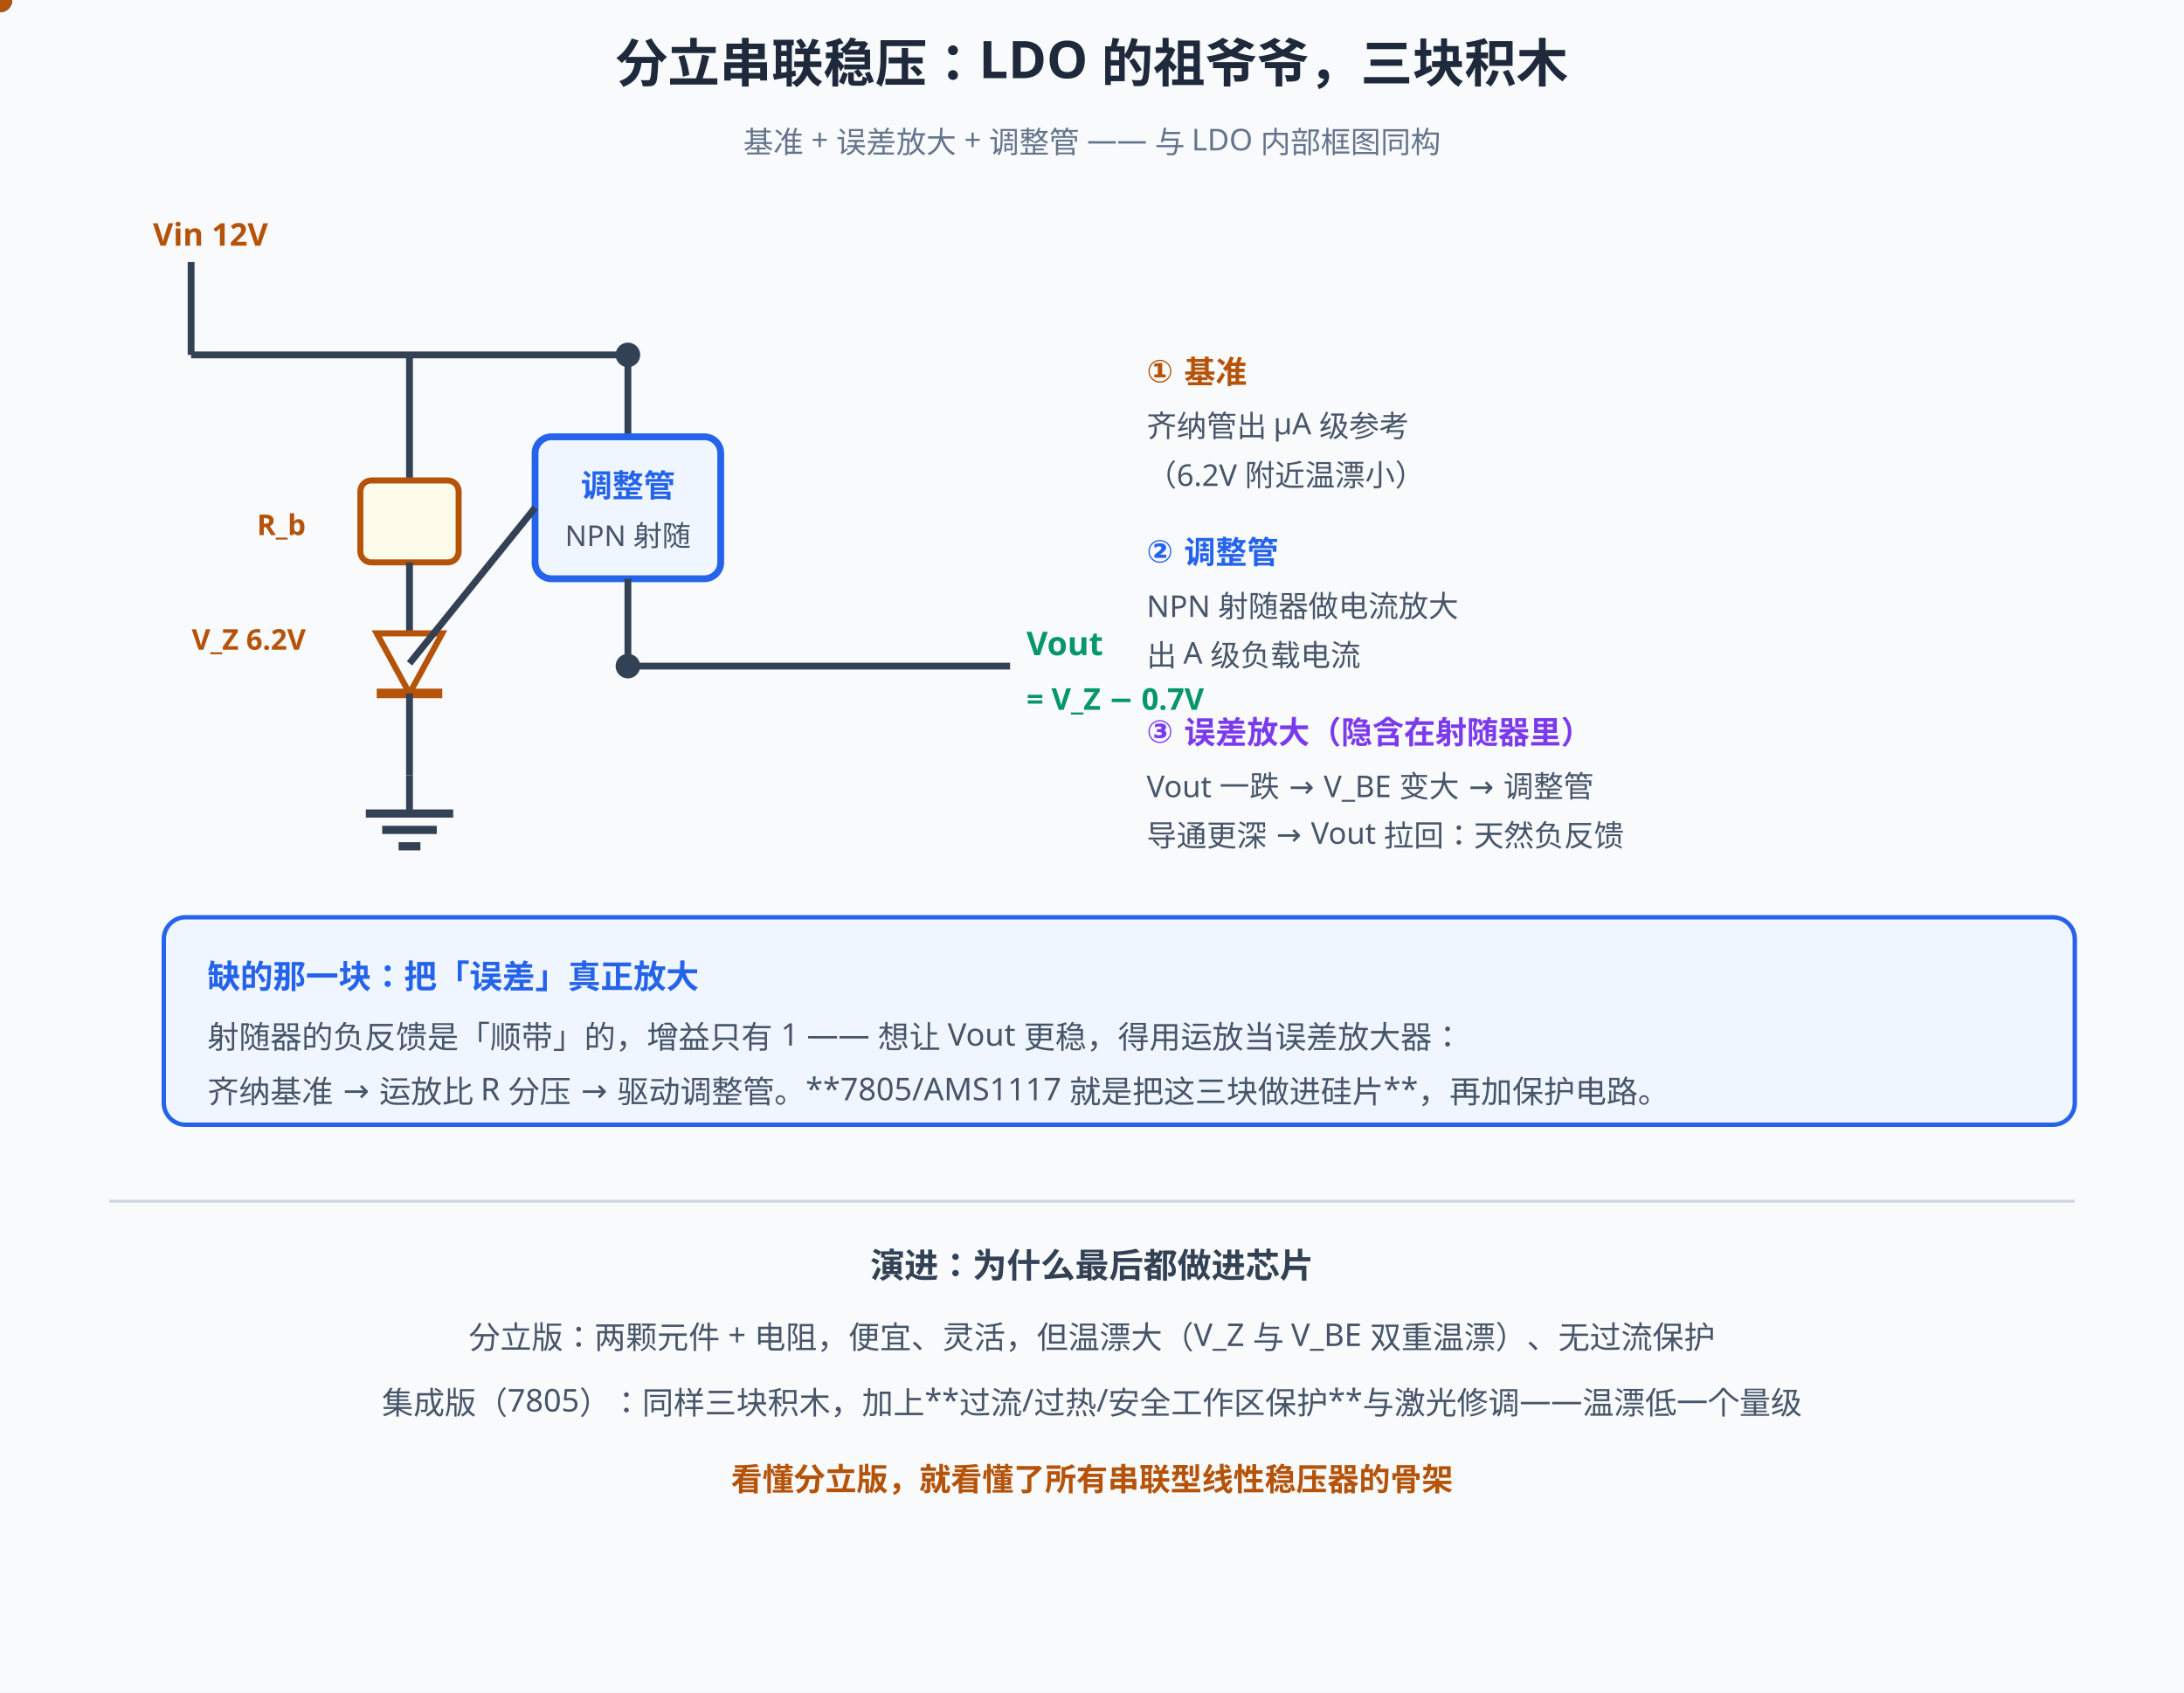
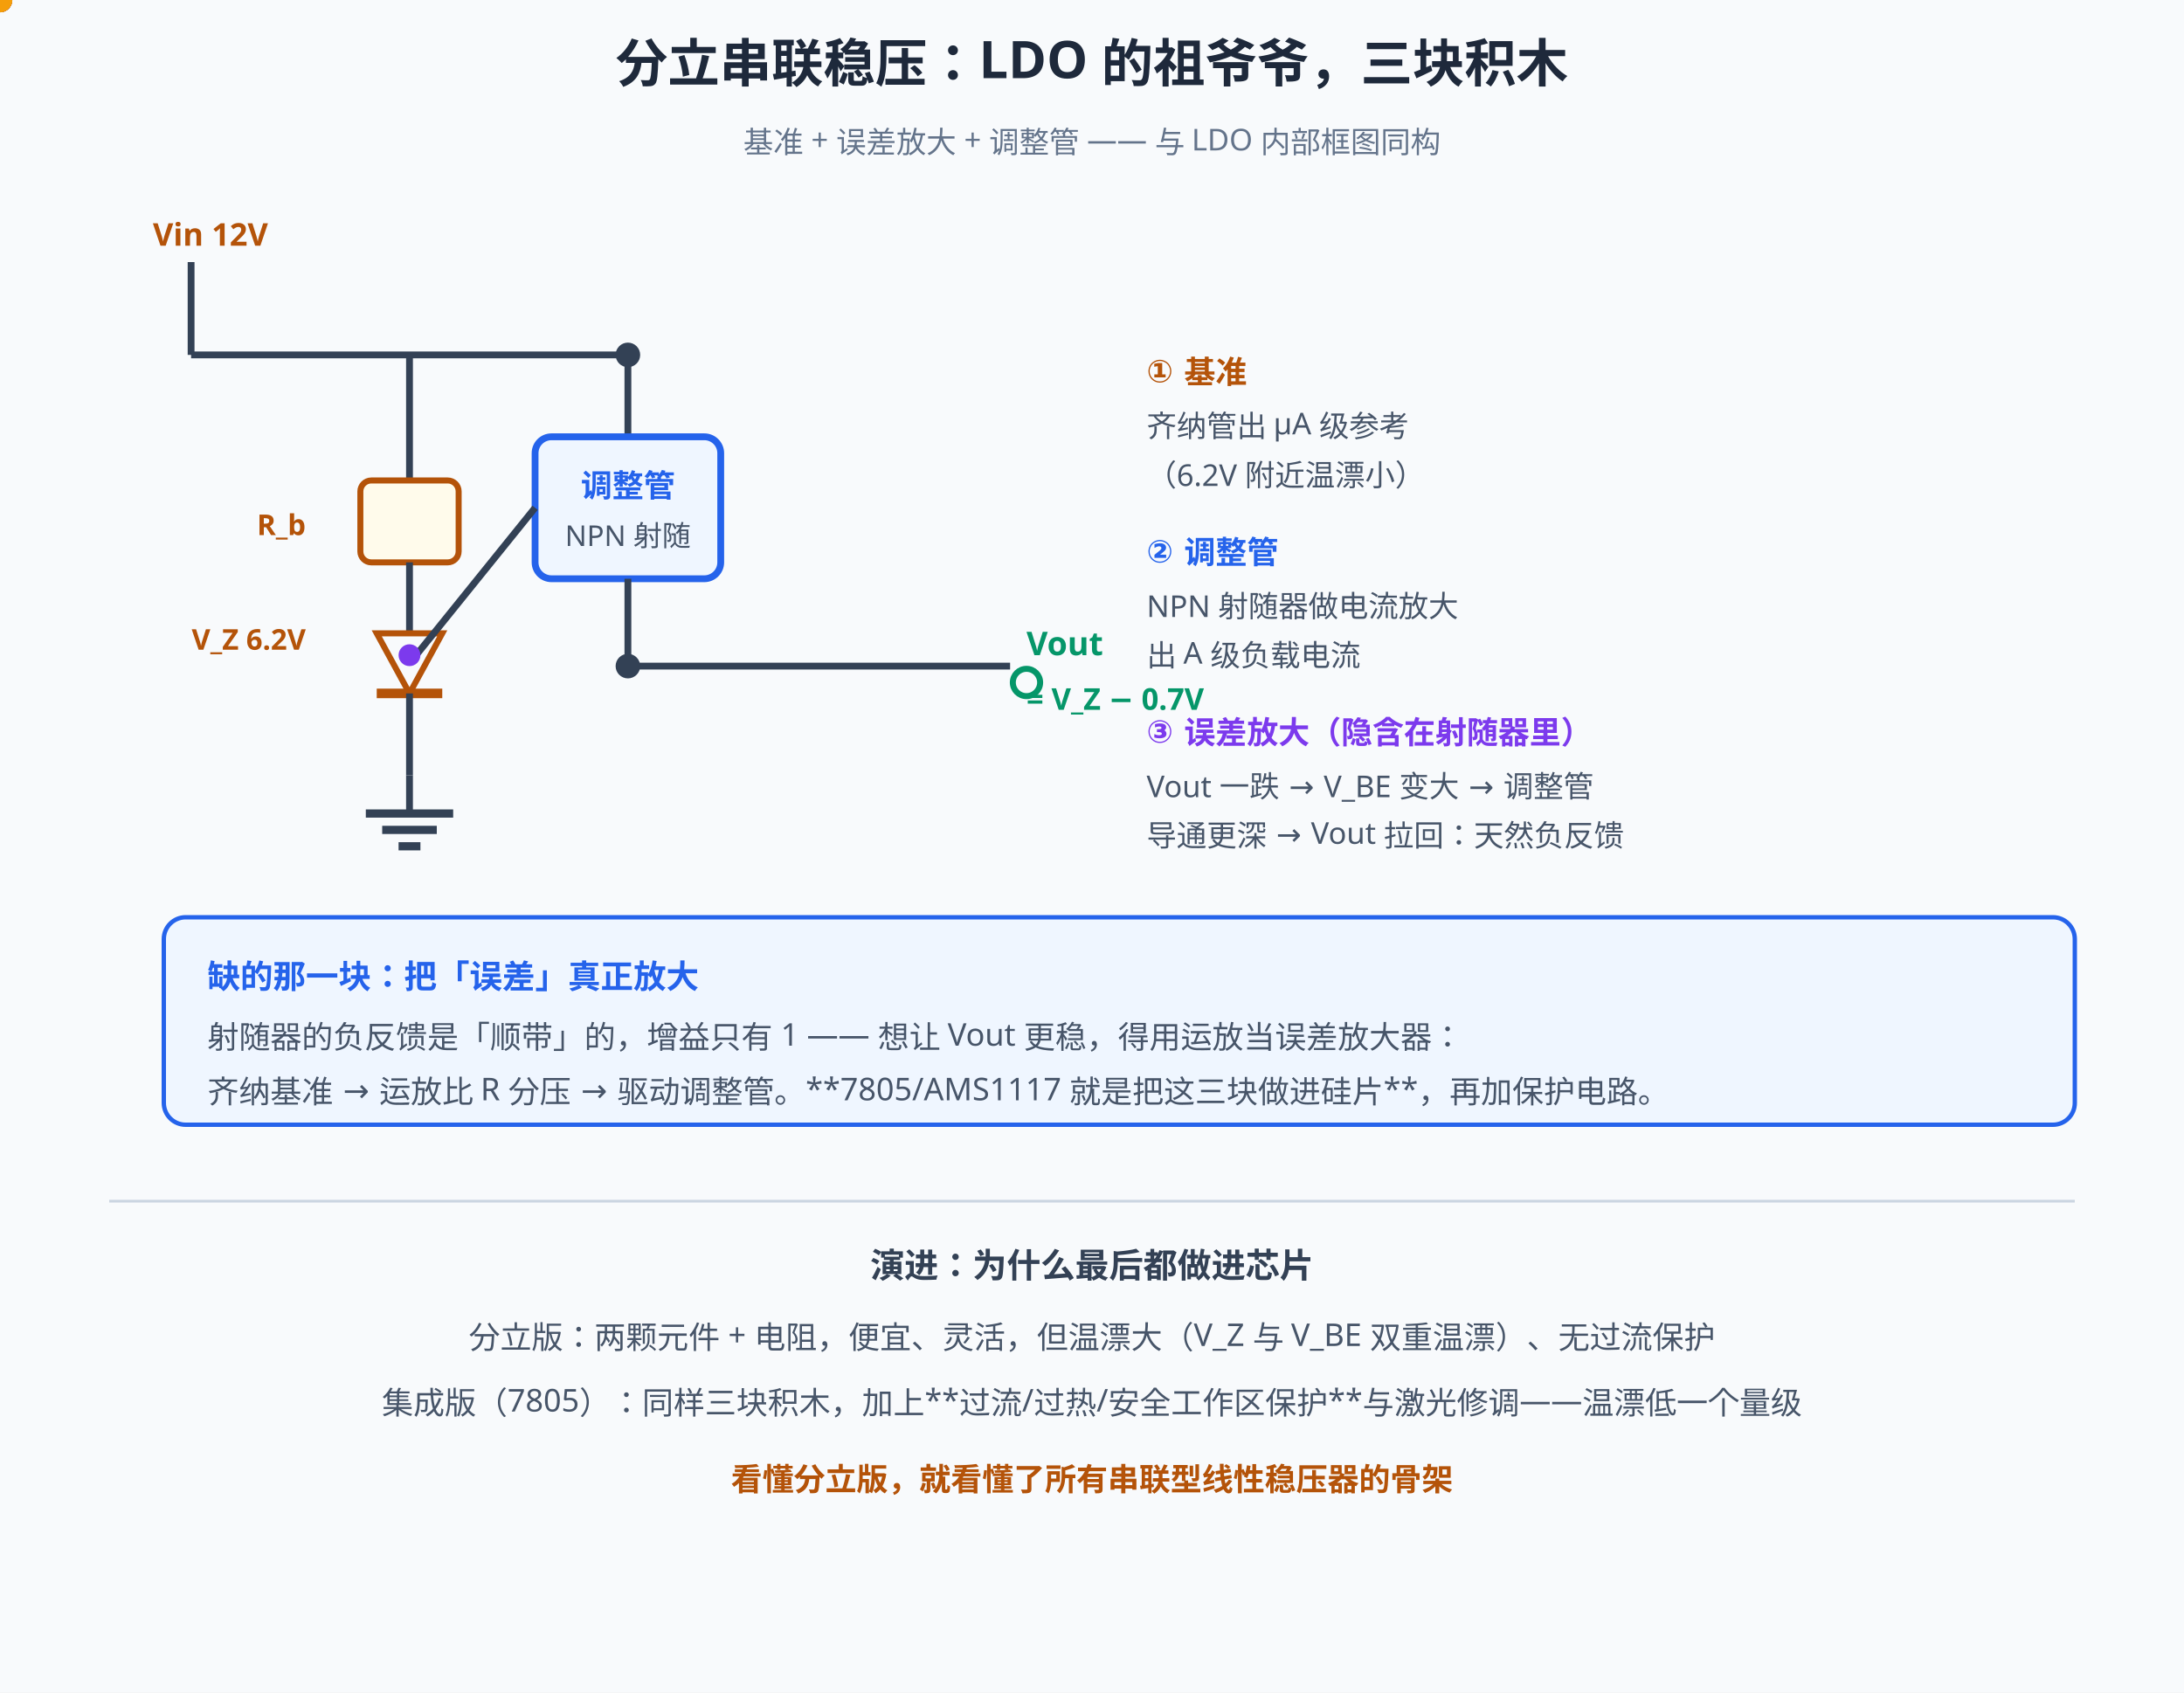
<svg xmlns="http://www.w3.org/2000/svg" width="800" height="620" viewBox="0 0 800 620">
  <rect width="800" height="620" fill="#f8fafc" />
  <style>
text{font-family:"Segoe UI","Microsoft YaHei",sans-serif;}
@media (prefers-color-scheme: dark){
rect[fill="#f8fafc"]{fill:#0f172a}
[fill="#1e293b"]{fill:#f1f5f9}[stroke="#1e293b"]{stroke:#f1f5f9}
[fill="#334155"]{fill:#e2e8f0}[stroke="#334155"]{stroke:#e2e8f0}
[fill="#475569"]{fill:#cbd5e1}[stroke="#475569"]{stroke:#cbd5e1}
[fill="#64748b"]{fill:#94a3b8}[stroke="#64748b"]{stroke:#94a3b8}
[fill="#dbeafe"]{fill:#1e3a8a}[fill="#eff6ff"]{fill:#172554}
[fill="#1d4ed8"]{fill:#60a5fa}[fill="#2563eb"]{fill:#60a5fa}[fill="#3b82f6"]{fill:#60a5fa}
[fill="#ecfdf5"]{fill:#022c22}[fill="#059669"]{fill:#34d399}[fill="#065f46"]{fill:#6ee7b7}[fill="#10b981"]{fill:#34d399}
[fill="#fffbeb"]{fill:#451a03}[fill="#b45309"]{fill:#fcd34d}[fill="#92400e"]{fill:#fcd34d}[fill="#f59e0b"]{fill:#fbbf24}
[fill="#fef2f2"]{fill:#450a0a}[fill="#dc2626"]{fill:#f87171}[fill="#991b1b"]{fill:#fca5a5}
[fill="#cbd5e1"]{fill:#334155}[stroke="#cbd5e1"]{stroke:#475569}
[fill="#ffffff"]{fill:#0f172a}[fill="#94a3b8"]{fill:#64748b}[stroke="#94a3b8"]{stroke:#64748b}
[fill="#7c3aed"]{fill:#a78bfa}[stroke="#7c3aed"]{stroke:#a78bfa}
}
</style>
  <text x="400" y="30" text-anchor="middle" font-size="19" font-weight="bold" fill="#1e293b">分立串联稳压：LDO 的祖爷爷，三块积木</text>
  <text x="400" y="56" text-anchor="middle" font-size="11" fill="#64748b">基准 + 误差放大 + 调整管 —— 与 LDO 内部框图同构</text>
  <line x1="70" y1="96" x2="70" y2="130" stroke="#334155" stroke-width="2.5" />
  <text x="56" y="90" font-size="11.5" font-weight="bold" fill="#b45309">Vin 12V</text>
  <line x1="70" y1="130" x2="230" y2="130" stroke="#334155" stroke-width="2.5" />
  <circle cx="230" cy="130" r="4.5" fill="#334155" />
  <line x1="230" y1="130" x2="230" y2="160" stroke="#334155" stroke-width="2.5" />
  <rect x="196" y="160" width="68" height="52" rx="6" fill="#eff6ff" stroke="#2563eb" stroke-width="2.5" />
  <text x="230" y="182" text-anchor="middle" font-size="11.5" font-weight="bold" fill="#2563eb">调整管</text>
  <text x="230" y="200" text-anchor="middle" font-size="10.5" fill="#475569">NPN 射随</text>
  <line x1="230" y1="212" x2="230" y2="244" stroke="#334155" stroke-width="2.5" />
  <circle cx="230" cy="244" r="4.5" fill="#334155" />
  <line x1="230" y1="244" x2="370" y2="244" stroke="#334155" stroke-width="2.5" />
  <text x="376" y="240" font-size="12" font-weight="bold" fill="#059669">Vout</text>
  <text x="376" y="260" font-size="11" font-weight="bold" fill="#059669">= V_Z − 0.7V</text>
  <line x1="150" y1="130" x2="150" y2="176" stroke="#334155" stroke-width="2.5" />
  <rect x="132" y="176" width="36" height="30" rx="4" fill="#fffbeb" stroke="#b45309" stroke-width="2.2" />
  <text x="112" y="196" text-anchor="end" font-size="10.5" font-weight="bold" fill="#b45309">R_b</text>
  <line x1="150" y1="206" x2="150" y2="232" stroke="#334155" stroke-width="2.5" />
  <path d="M138,232 L162,232 L150,254 Z" fill="#f8fafc" stroke="#b45309" stroke-width="2.2" />
  <line x1="138" y1="254" x2="162" y2="254" stroke="#b45309" stroke-width="3.5" />
  <line x1="150" y1="254" x2="150" y2="284" stroke="#334155" stroke-width="2.5" />
  <line x1="150" y1="284" x2="150" y2="298" stroke="#334155" stroke-width="2.5" />
  <line x1="134" y1="298" x2="166" y2="298" stroke="#334155" stroke-width="3" />
  <line x1="140" y1="304" x2="160" y2="304" stroke="#334155" stroke-width="3" />
  <line x1="146" y1="310" x2="154" y2="310" stroke="#334155" stroke-width="3" />
  <line x1="150" y1="243" x2="196" y2="186" stroke="#334155" stroke-width="2.5" />
  <text x="112" y="238" text-anchor="end" font-size="10.5" font-weight="bold" fill="#b45309">V_Z 6.2V</text>
  <circle r="4.5" fill="#b45309">
    <animateMotion dur="11s" begin="-0.3s" repeatCount="indefinite" path="M72,132 L148,132 L150,174" />
  </circle>
  <circle r="4.5" fill="#2563eb">
    <animateMotion dur="11s" begin="-0.9s" repeatCount="indefinite" path="M232,162 L232,210 L232,242 L368,244" />
  </circle>
  <circle r="4.5" fill="#7c3aed">
    <animateMotion dur="11s" begin="-1.5s" repeatCount="indefinite" path="M152,241 L194,187" />
  </circle>
  <circle r="4.5" fill="#b45309">
    <animateMotion dur="11s" begin="-2.1s" repeatCount="indefinite" path="M150,256 L150,282" />
  </circle>
  <text x="420" y="140" font-size="11.5" font-weight="bold" fill="#b45309">① 基准</text>
  <text x="420" y="160" font-size="11" fill="#475569">齐纳管出 μA 级参考</text>
  <text x="420" y="178" font-size="11" fill="#475569">（6.2V 附近温漂小）</text>
  <text x="420" y="206" font-size="11.5" font-weight="bold" fill="#2563eb">② 调整管</text>
  <text x="420" y="226" font-size="11" fill="#475569">NPN 射随器做电流放大</text>
  <text x="420" y="244" font-size="11" fill="#475569">出 A 级负载电流</text>
  <text x="420" y="272" font-size="11.5" font-weight="bold" fill="#7c3aed">③ 误差放大（隐含在射随器里）</text>
  <text x="420" y="292" font-size="11" fill="#475569">Vout 一跌 → V_BE 变大 → 调整管</text>
  <text x="420" y="310" font-size="11" fill="#475569">导通更深 → Vout 拉回：天然负反馈</text>
  <rect x="60" y="336" width="700" height="76" rx="8" fill="#eff6ff" stroke="#2563eb" stroke-width="1.6" />
  <text x="76" y="362" font-size="12" font-weight="bold" fill="#2563eb">缺的那一块：把「误差」真正放大</text>
  <text x="76" y="384" font-size="11.5" fill="#475569">射随器的负反馈是「顺带」的，增益只有 1 —— 想让 Vout 更稳，得用运放当误差放大器：</text>
  <text x="76" y="404" font-size="11.5" fill="#475569">齐纳基准 → 运放比 R 分压 → 驱动调整管。**7805/AMS1117 就是把这三块做进硅片**，再加保护电路。</text>
  <line x1="40" y1="440" x2="760" y2="440" stroke="#cbd5e1" stroke-width="1" />
  <text x="400" y="468" text-anchor="middle" font-size="12.5" font-weight="bold" fill="#334155">演进：为什么最后都做进芯片</text>
  <text x="400" y="494" text-anchor="middle" font-size="11.5" fill="#475569">分立版：两颗元件 + 电阻，便宜、灵活，但温漂大（V_Z 与 V_BE 双重温漂）、无过流保护</text>
  <text x="400" y="518" text-anchor="middle" font-size="11.5" fill="#475569">集成版（7805）：同样三块积木，加上**过流/过热/安全工作区保护**与激光修调——温漂低一个量级</text>
  <text x="400" y="546" text-anchor="middle" font-size="11.5" font-weight="bold" fill="#b45309">看懂分立版，就看懂了所有串联型线性稳压器的骨架</text>
+   <circle r="4.5" fill="#f59e0b">
+     <animateMotion dur="11s" begin="-0.6s" repeatCount="indefinite" path="M196,166 L228,166" />
+   </circle>
+   <circle r="4.5" fill="#f59e0b">
+     <animateMotion dur="11s" begin="-1.4s" repeatCount="indefinite" path="M230,246 L366,246" />
+   </circle>
+   <circle cx="376" cy="250" r="5" fill="none" stroke="#059669" stroke-width="2.2">
+     <animate attributeName="r" values="5;12;5" dur="2.0s" repeatCount="indefinite" />
+   </circle>
+   <circle cx="150" cy="240" r="4" fill="#7c3aed">
+     <animate attributeName="r" values="4;9;4" dur="1.7s" repeatCount="indefinite" />
+   </circle>
  <rect x="192" y="156" width="76" height="62" rx="10" fill="none" stroke="#2563eb" stroke-width="2.5" opacity="0">
    <animate attributeName="opacity" values="0.15;0.9;0.15" dur="2.0s" repeatCount="indefinite" />
  </rect>
  <text x="400" y="592" text-anchor="middle" font-size="14.5" font-weight="bold" fill="#b45309" opacity="0">① 两块积木就能稳压：齐纳出基准、NPN 射随器出电流（Vout = V_Z − 0.7V）<animate attributeName="opacity" values="0;1;1;0;0" keyTimes="0;0.03;0.2;0.25;1" dur="11s" repeatCount="indefinite" />
  </text>
  <text x="400" y="592" text-anchor="middle" font-size="14.5" font-weight="bold" fill="#7c3aed" opacity="0">② 第三块是「顺带」的负反馈：Vout 一跌，V_BE 变大，管子导通更深把它拉回<animate attributeName="opacity" values="0;0;1;1;0;0" keyTimes="0;0.25;0.3;0.5;0.55;1" dur="11s" repeatCount="indefinite" />
  </text>
  <text x="400" y="592" text-anchor="middle" font-size="14.5" font-weight="bold" fill="#2563eb" opacity="0">③ 但射随器自己只有 1 倍「反馈增益」——想更稳必须上运放做误差放大<animate attributeName="opacity" values="0;0;1;1;0;0" keyTimes="0;0.55;0.6;0.8;0.85;1" dur="11s" repeatCount="indefinite" />
  </text>
  <text x="400" y="592" text-anchor="middle" font-size="14.5" font-weight="bold" fill="#059669" opacity="0">④ 7805/AMS1117 就是这三块 + 保护做进硅片：看懂分立版就看懂了 LDO 骨架<animate attributeName="opacity" values="0;0;1;1" keyTimes="0;0.85;0.9;1" dur="11s" repeatCount="indefinite" />
  </text>
</svg>
